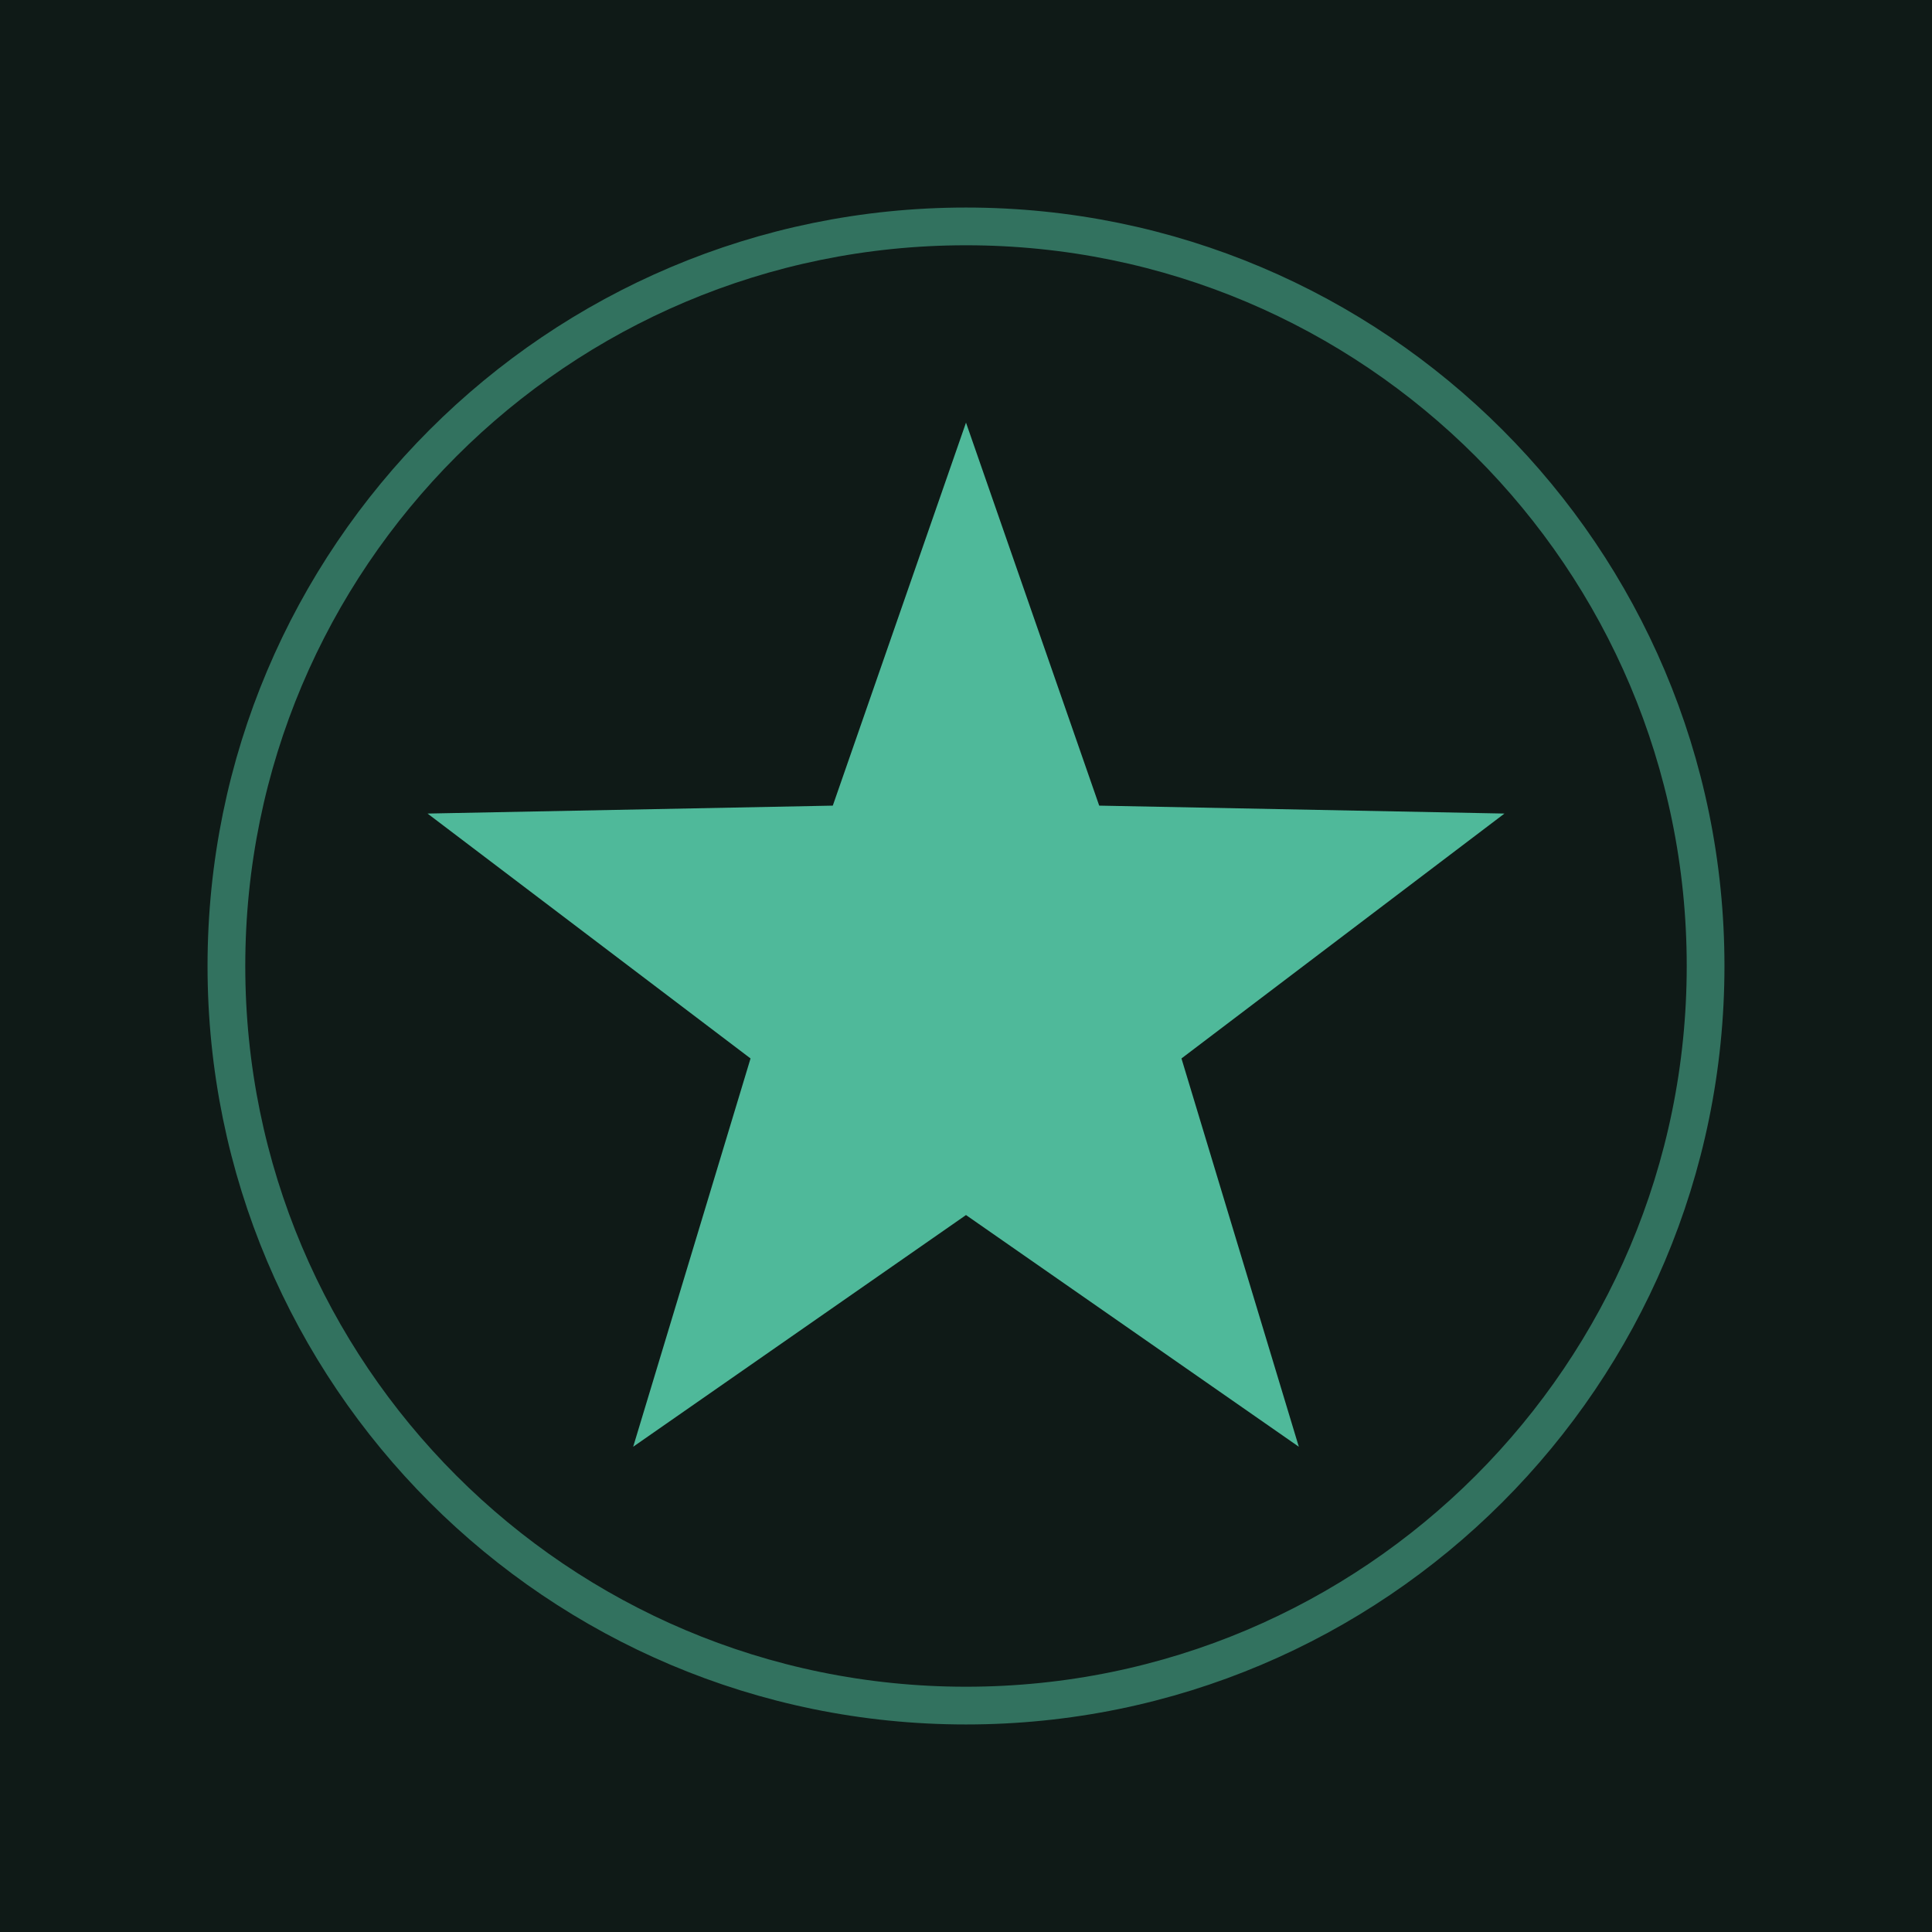
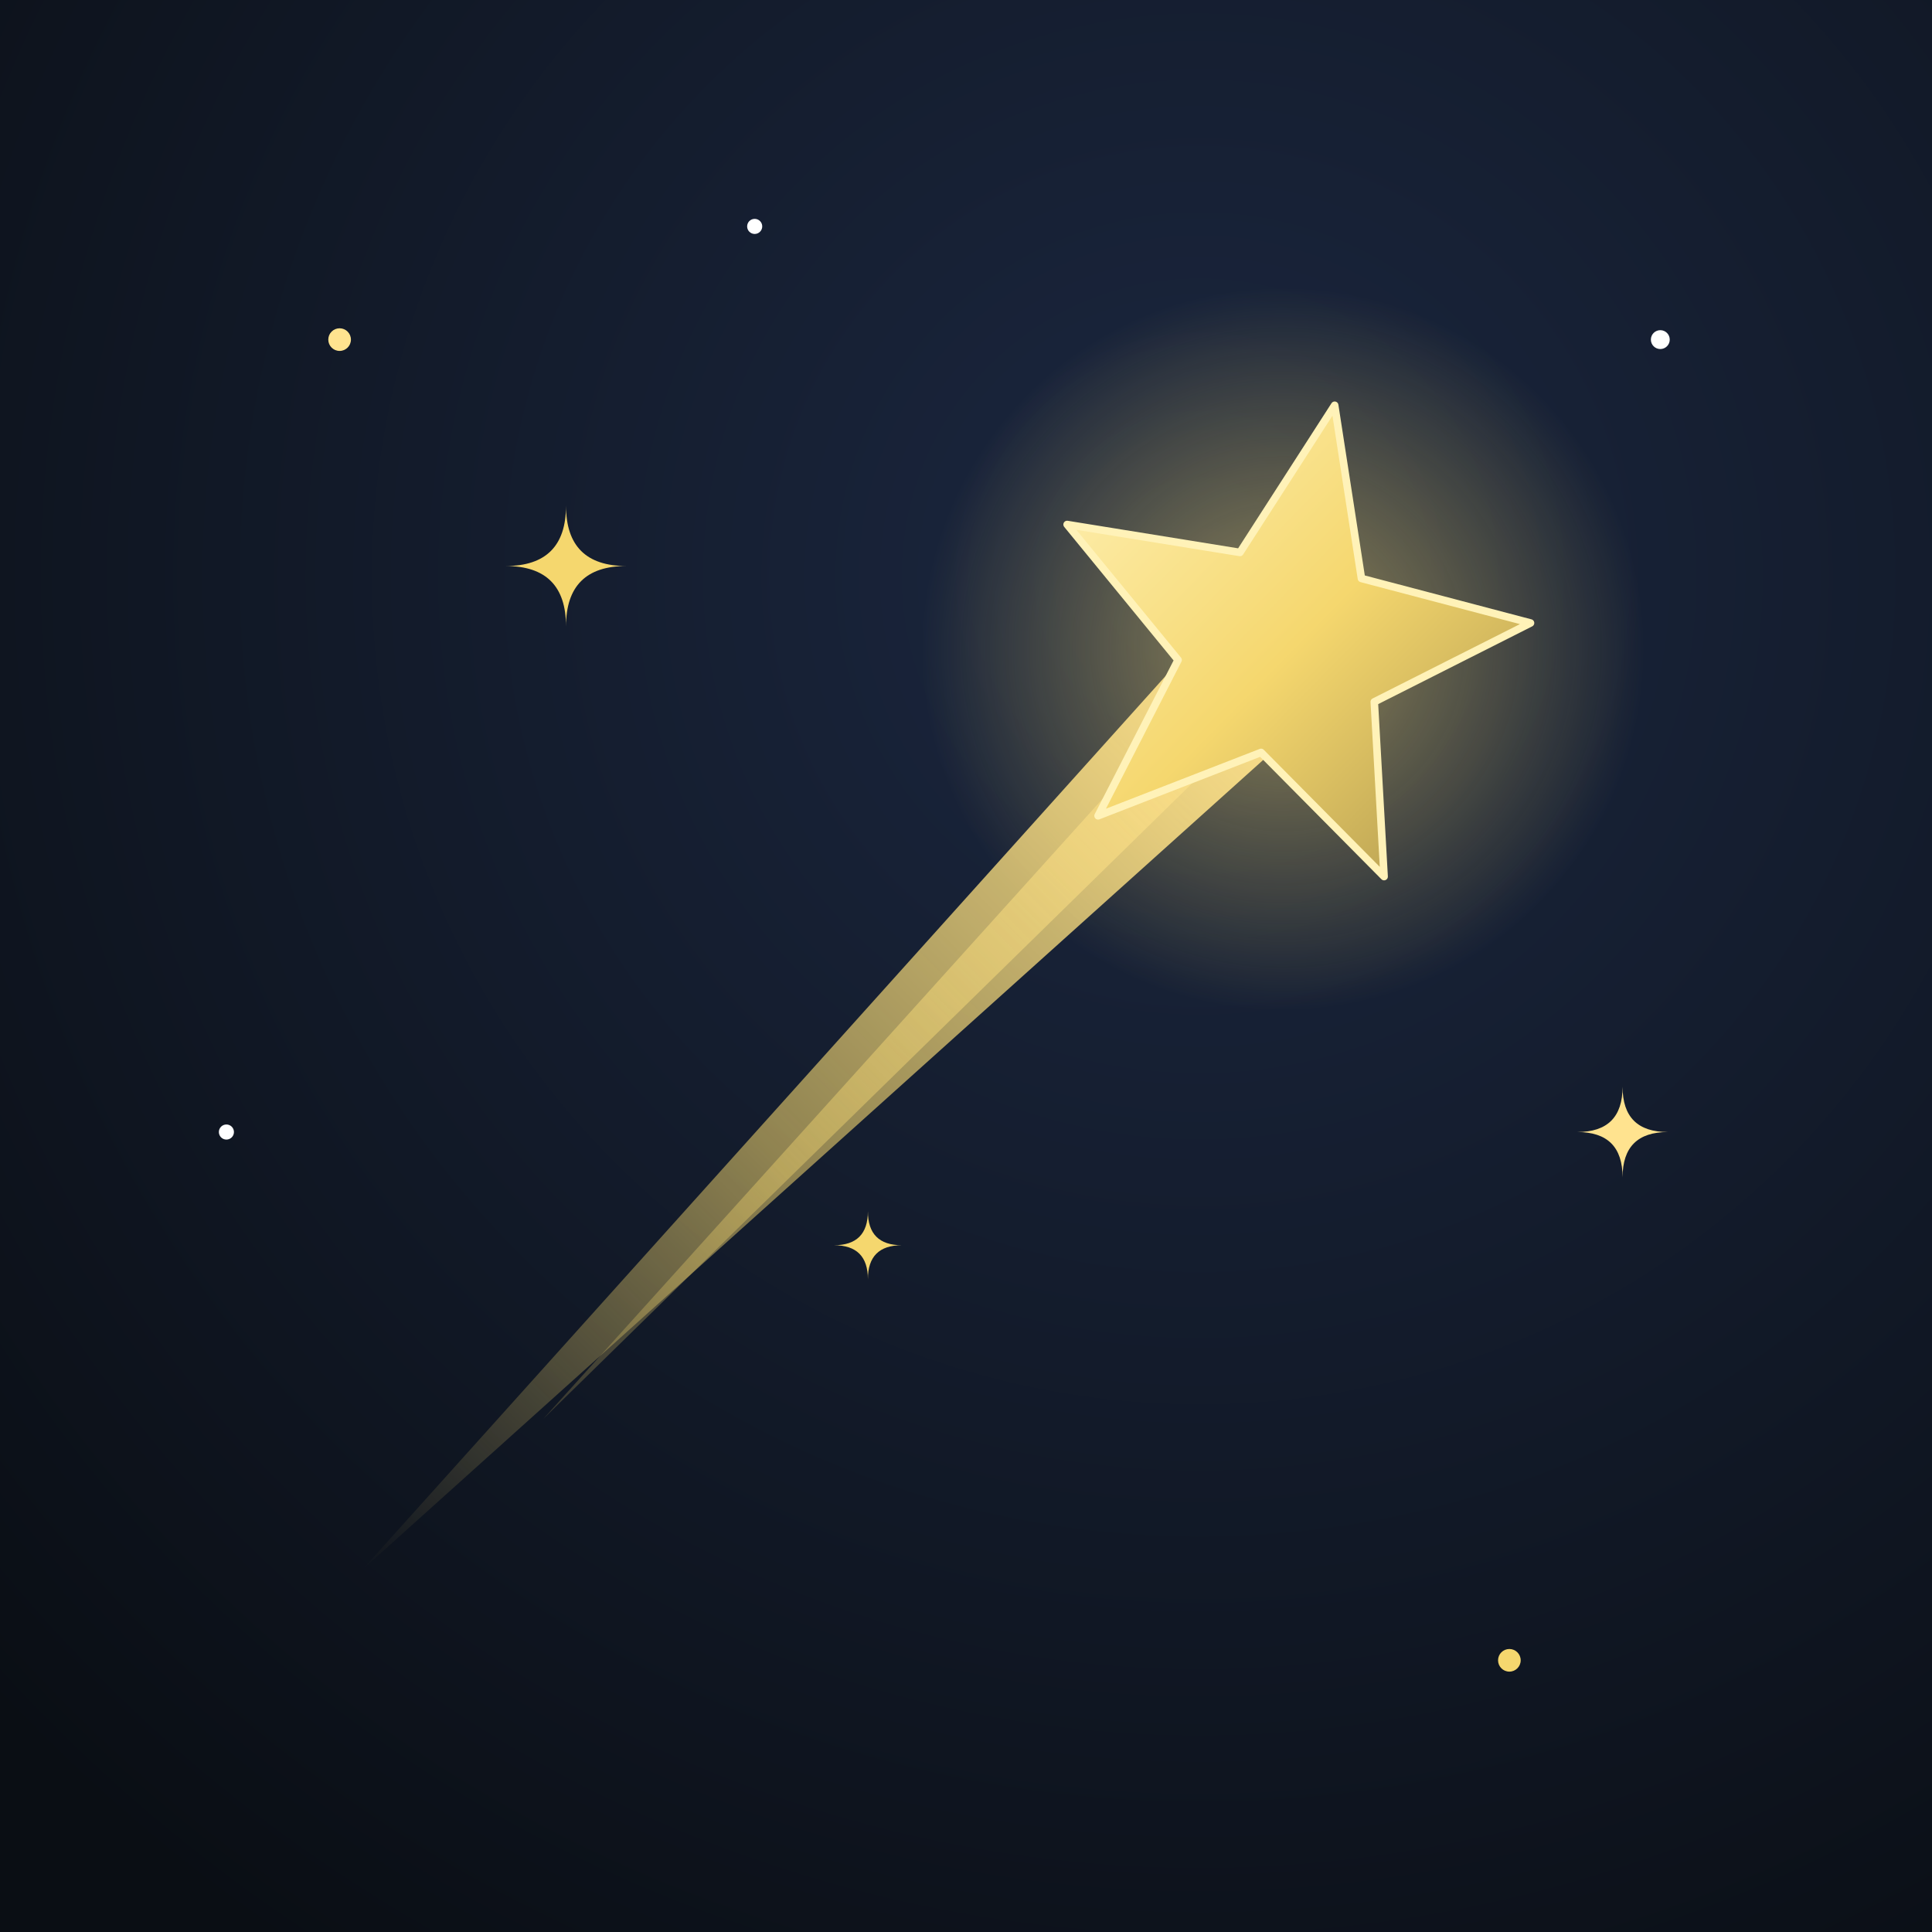
- <svg xmlns="http://www.w3.org/2000/svg" viewBox="0 0 512 512">
-   <rect width="512" height="512" fill="#0f1a17" />
-   <circle cx="256" cy="256" r="196" fill="none" stroke="#4fb99a" stroke-opacity=".55" stroke-width="10" />
-   <polygon fill="#4fb99a" points="256.0,112.0 291.3,213.5 398.7,215.6 313.1,280.5 344.2,383.4 256.0,322.0 167.8,383.4 198.9,280.5 113.3,215.6 220.7,213.5" />
+ <svg xmlns="http://www.w3.org/2000/svg" viewBox="0 0 512 512" width="512" height="512">
+   <defs>
+     <radialGradient id="bg" cx="62%" cy="30%" r="85%">
+       <stop offset="0" stop-color="#1b2740" />
+       <stop offset="1" stop-color="#0a0e14" />
+     </radialGradient>
+     <linearGradient id="gold" x1="0" y1="0" x2="1" y2="1">
+       <stop offset="0" stop-color="#fff2b8" />
+       <stop offset=".5" stop-color="#f5d76e" />
+       <stop offset="1" stop-color="#a8924a" />
+     </linearGradient>
+     <linearGradient id="tail" gradientUnits="userSpaceOnUse" x1="340" y1="172" x2="96" y2="416">
+       <stop offset="0" stop-color="#ffe38f" />
+       <stop offset=".55" stop-color="#f5d76e" stop-opacity=".55" />
+       <stop offset="1" stop-color="#f5d76e" stop-opacity="0" />
+     </linearGradient>
+     <radialGradient id="glow">
+       <stop offset="0" stop-color="#f5d76e" stop-opacity=".55" />
+       <stop offset="1" stop-color="#f5d76e" stop-opacity="0" />
+     </radialGradient>
+   </defs>
+   <rect width="512" height="512" fill="url(#bg)" />
+   <g transform="translate(256 256) scale(1) translate(-256 -256)">
+     <circle cx="340" cy="172" r="96" fill="url(#glow)" />
+     <path d="M353,185 L327,159 L96,416Z" fill="url(#tail)" />
+     <path d="M346,178 L334,166 L150,370Z" fill="url(#tail)" transform="translate(-6 6)" opacity=".7" />
+     <path d="M353.7,107.4L360.8,153.3L405.6,165.1L364.2,186.0L366.8,232.3L334.2,199.4L291.0,216.2L312.2,174.9L282.8,139.0L328.6,146.4Z" fill="url(#gold)" stroke="#fff2b8" stroke-width="2" stroke-linejoin="round" />
+     <path d="M150,134Q150,150 166,150Q150,150 150,166Q150,150 134,150Q150,150 150,134Z" fill="#f5d76e" />
+     <path d="M430,288Q430,300 442,300Q430,300 430,312Q430,300 418,300Q430,300 430,288Z" fill="#ffe38f" />
+     <path d="M230,321Q230,330 239,330Q230,330 230,339Q230,330 221,330Q230,330 230,321Z" fill="#f5d76e" />
+     <circle cx="90" cy="90" r="3" fill="#ffe38f" />
+     <circle cx="440" cy="90" r="2.5" fill="#fff" />
+     <circle cx="60" cy="300" r="2" fill="#fff" />
+     <circle cx="400" cy="440" r="3" fill="#f5d76e" />
+     <circle cx="200" cy="60" r="2" fill="#fff" />
+   </g>
</svg>
